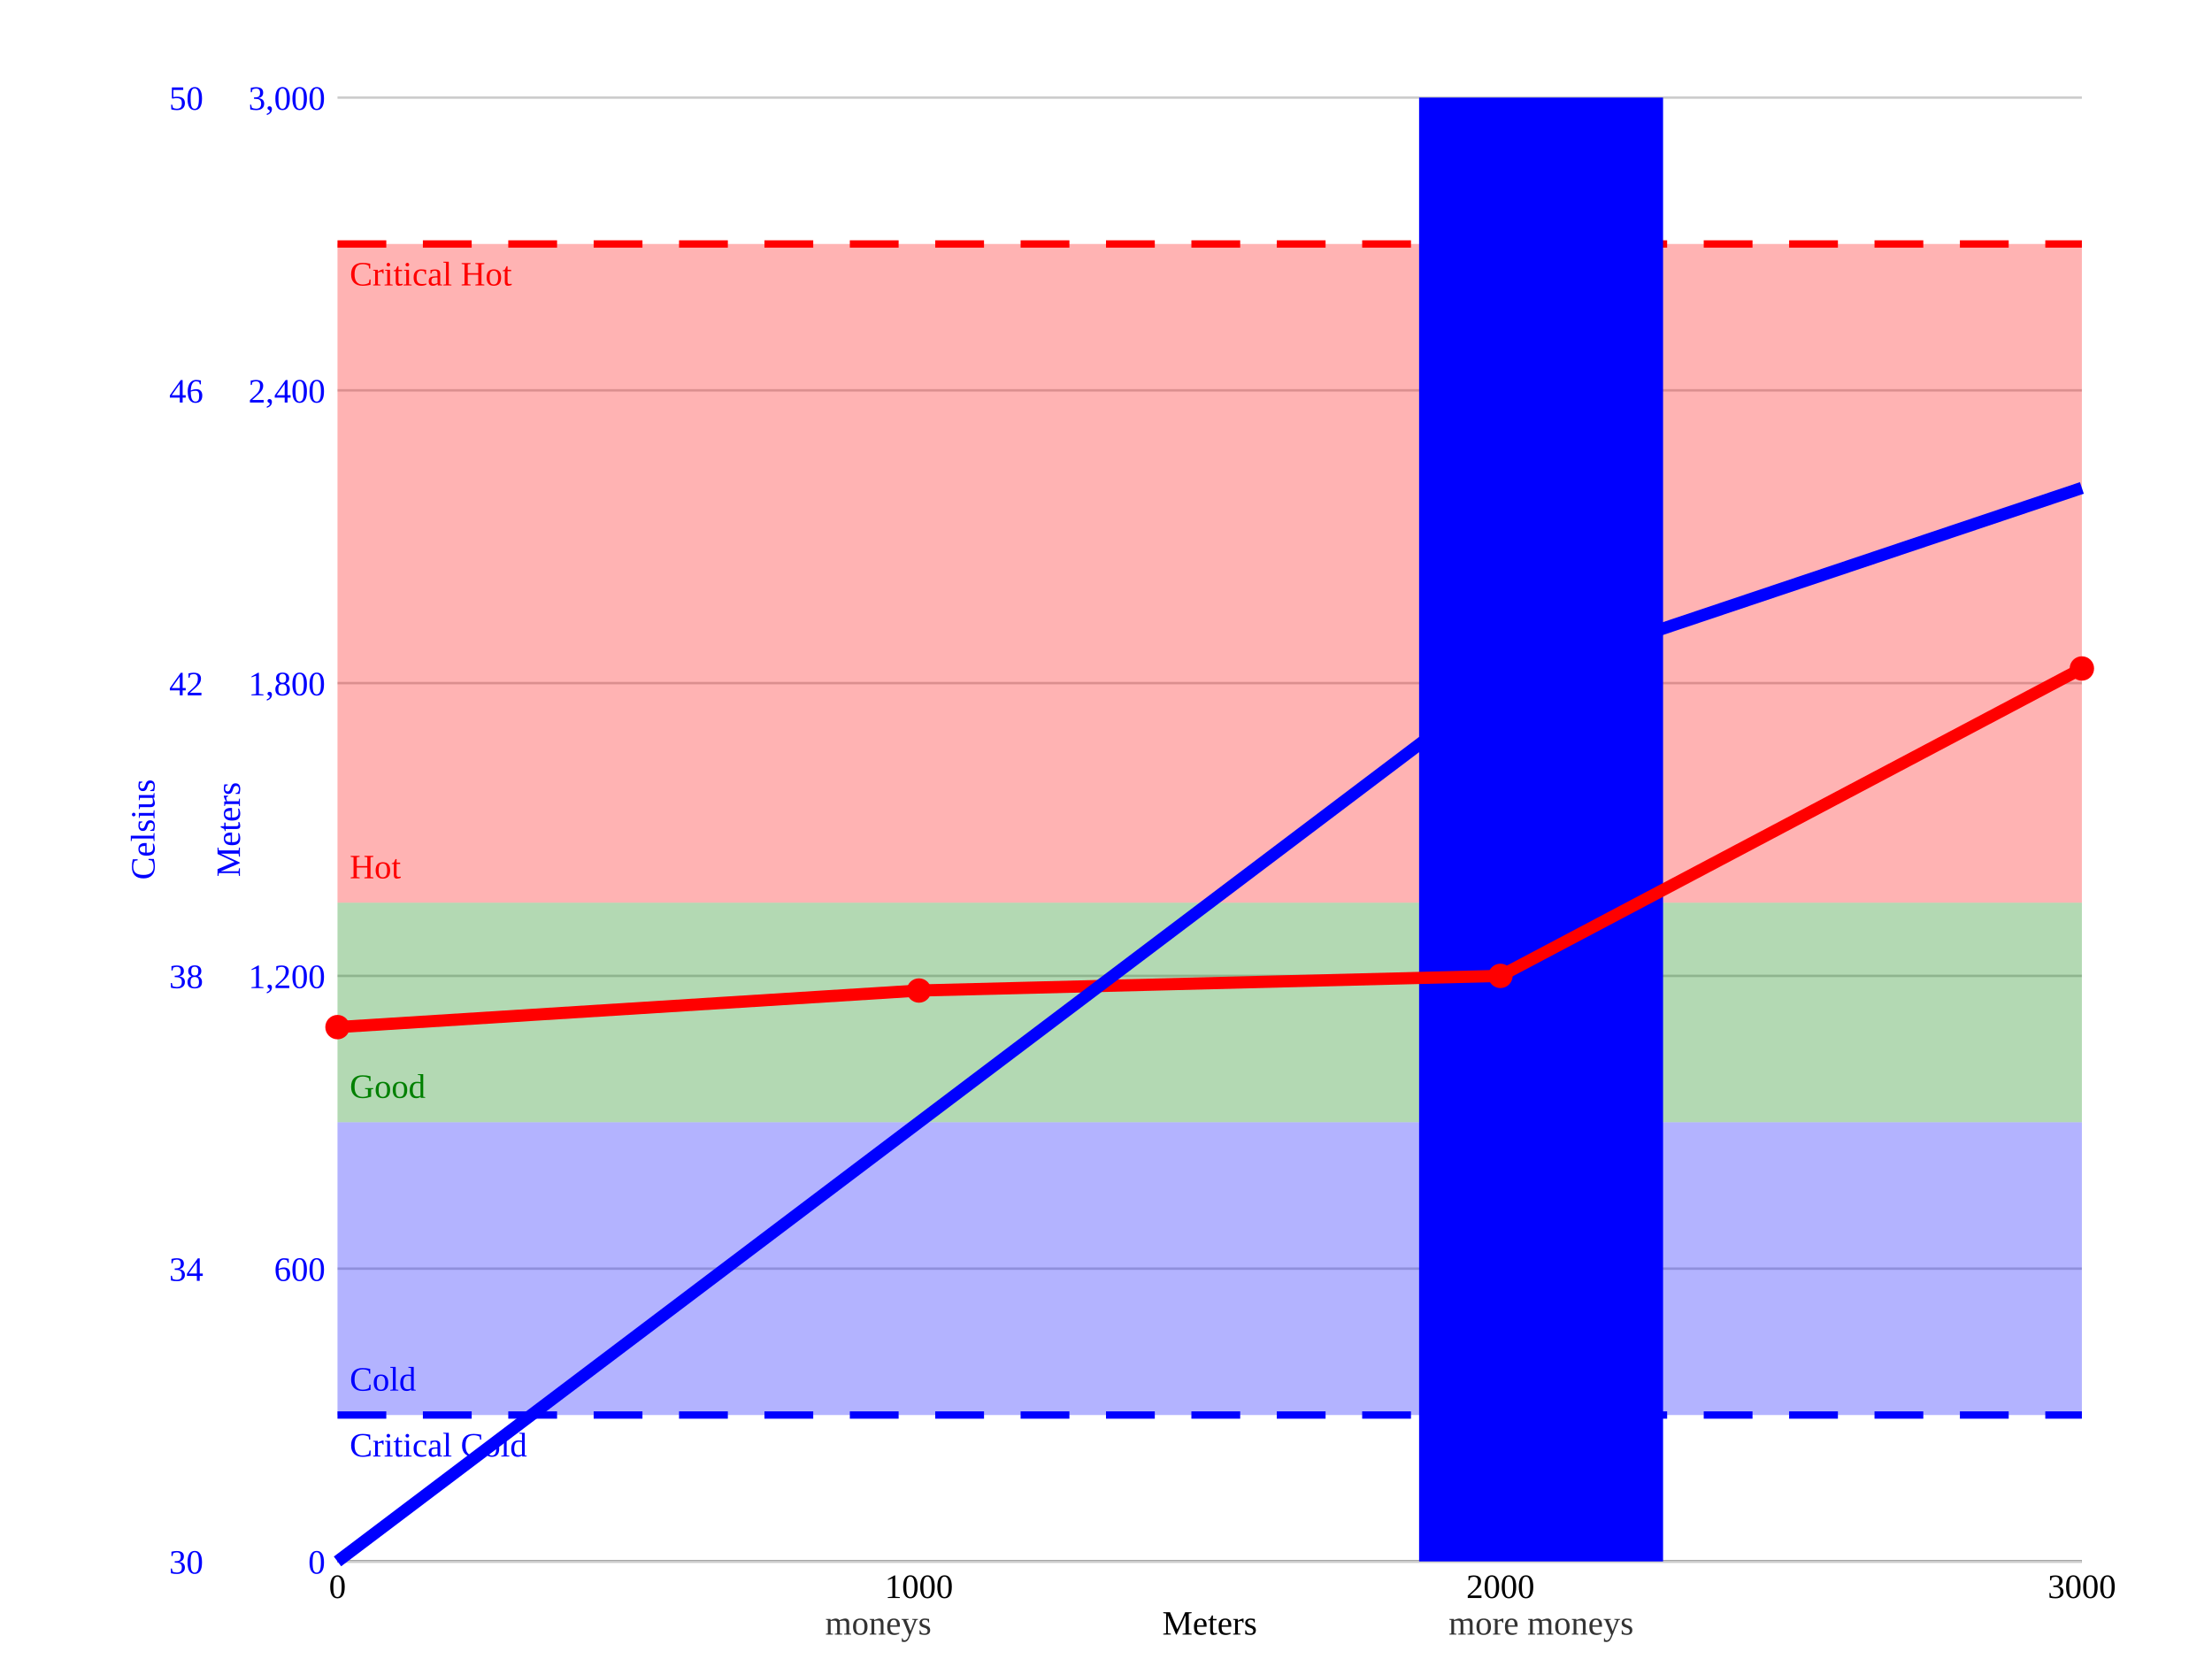
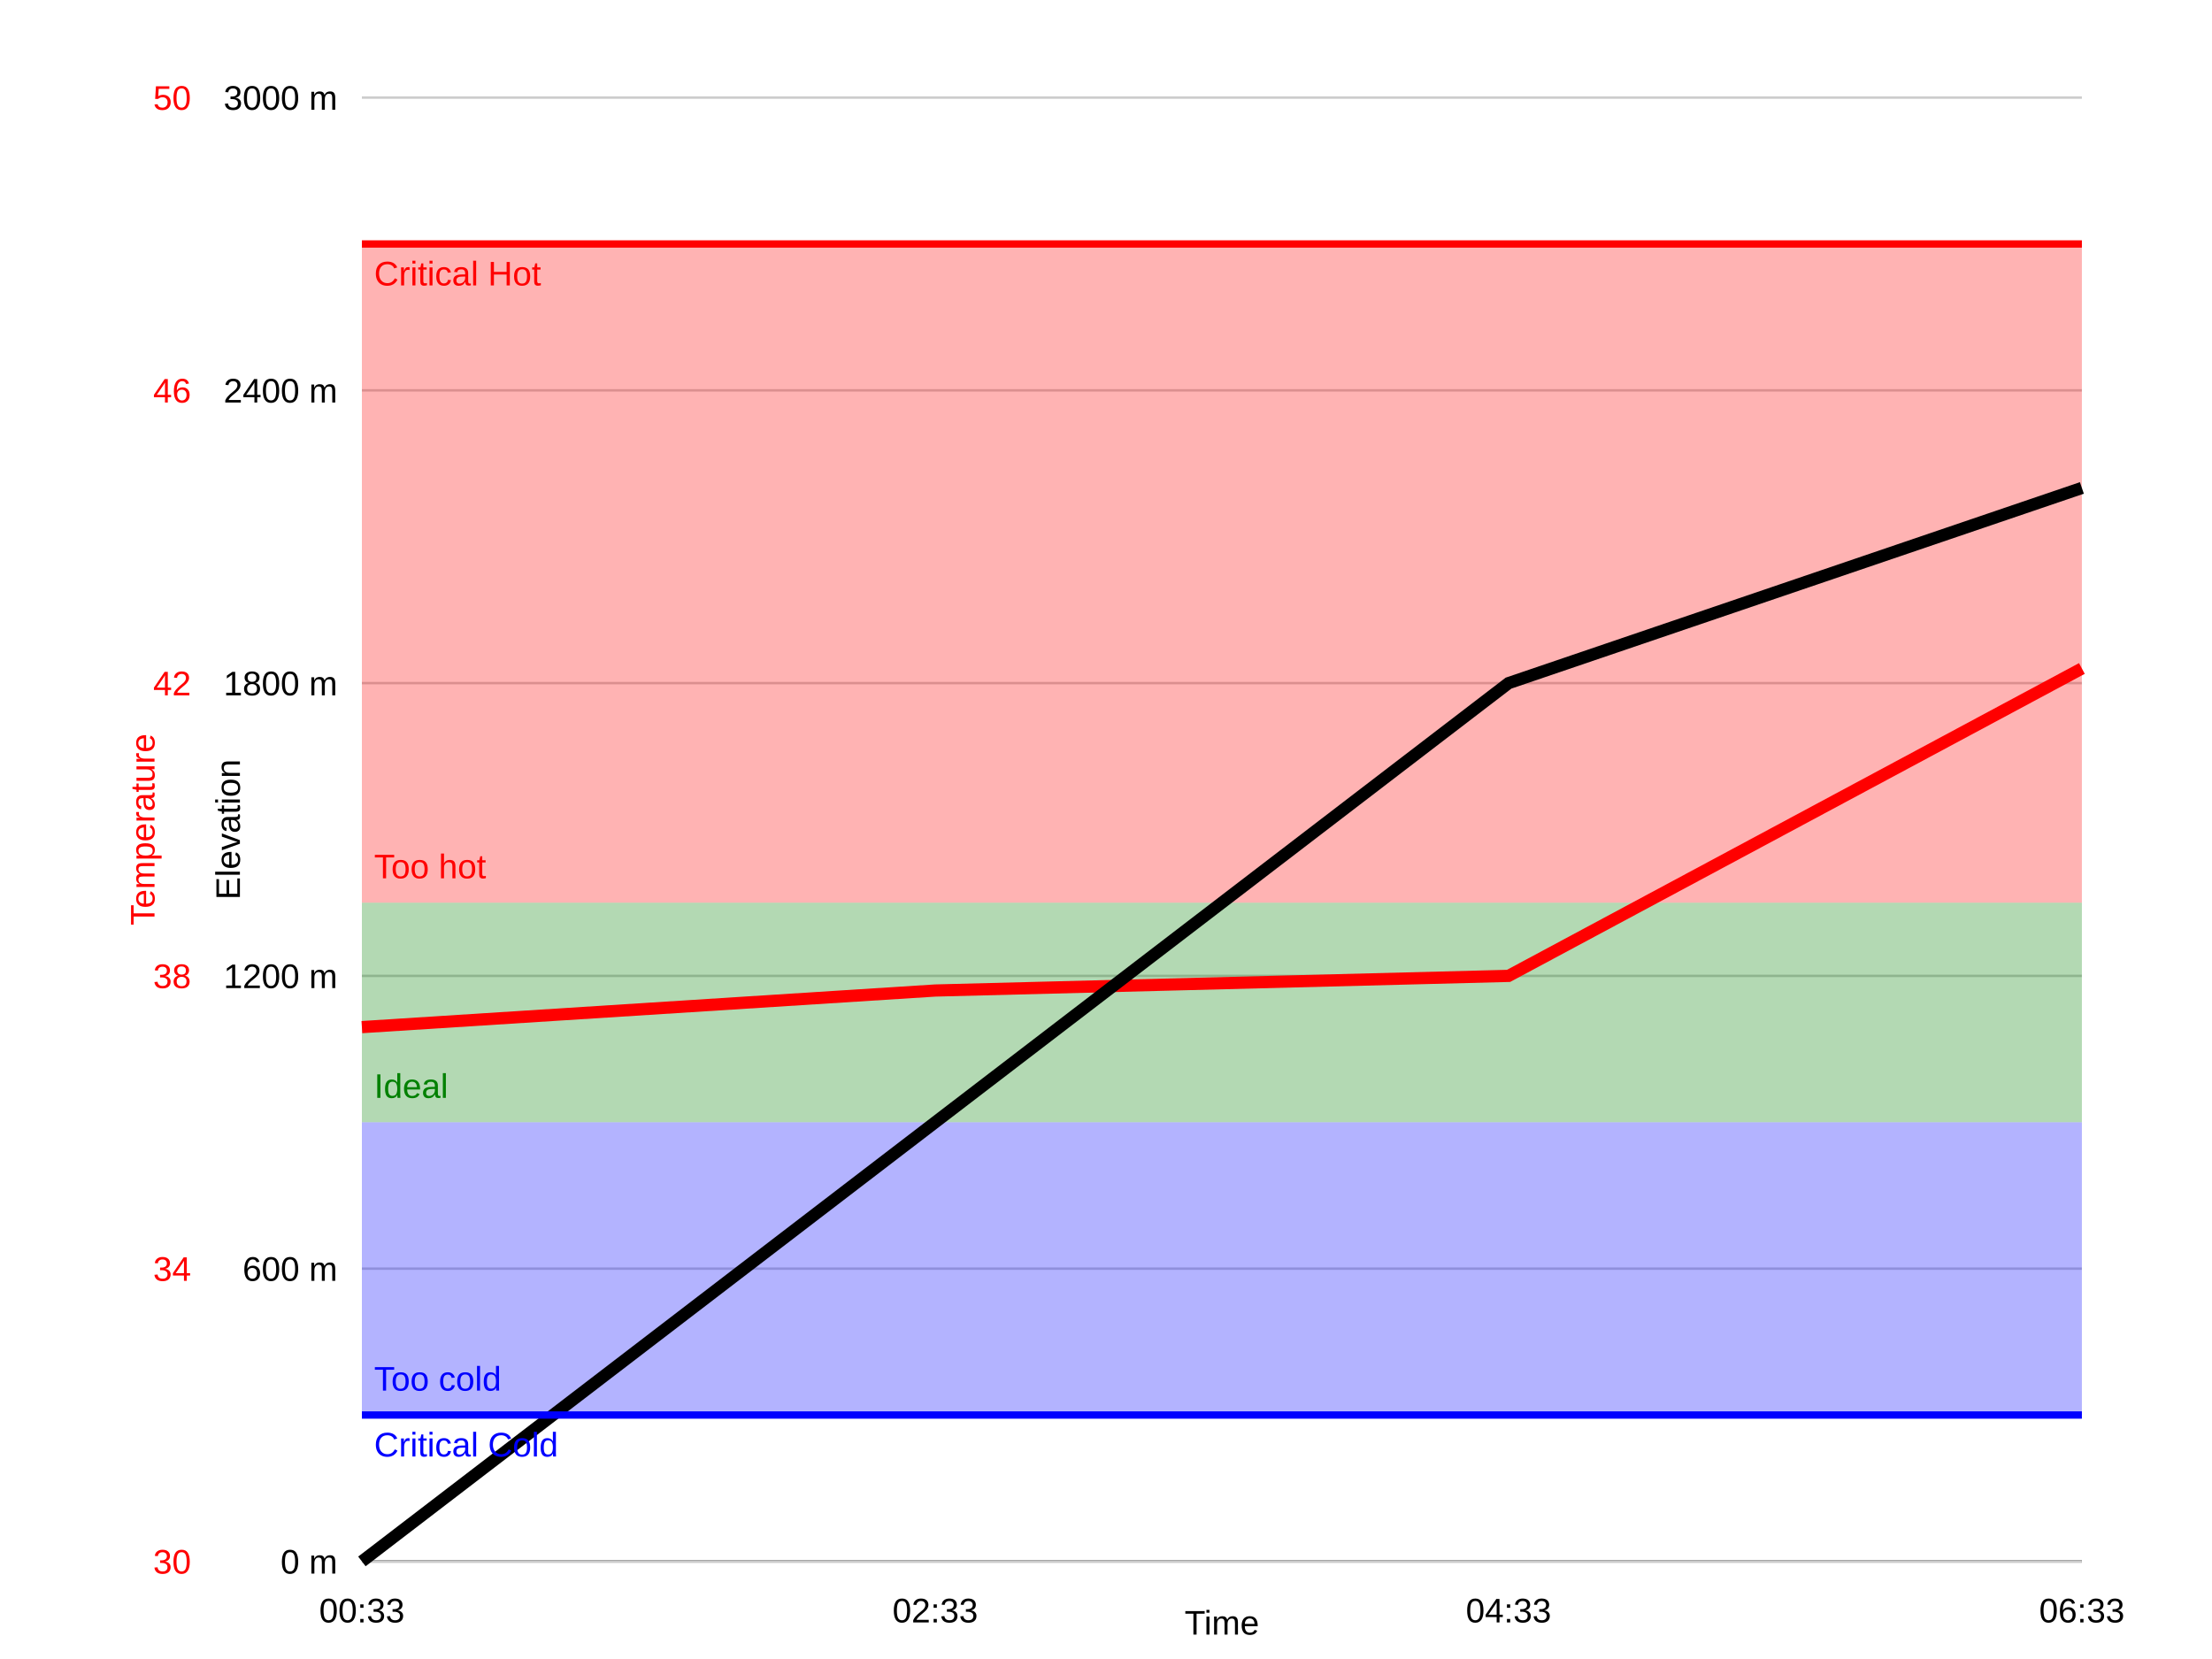
<svg xmlns="http://www.w3.org/2000/svg" width="800" height="600" viewBox="-20 -40 840 680">
-   <text x="30" y="605" font-size="14" fill="blue" text-anchor="end">30</text>
-   <text x="30" y="485" font-size="14" fill="blue" text-anchor="end">34</text>
-   <text x="30" y="365" font-size="14" fill="blue" text-anchor="end">38</text>
-   <text x="30" y="245" font-size="14" fill="blue" text-anchor="end">42</text>
-   <text x="30" y="125" font-size="14" fill="blue" text-anchor="end">46</text>
-   <text x="30" y="5" font-size="14" fill="blue" text-anchor="end">50</text>
-   <text text-anchor="middle" alignment-baseline="middle" transform="rotate(270, 10, 300)" x="10" y="300" font-size="14" fill="blue">Celsius</text>
-   <text x="80" y="605" font-size="14" fill="blue" text-anchor="end">0</text>
-   <text x="80" y="485" font-size="14" fill="blue" text-anchor="end">600</text>
-   <text x="80" y="365" font-size="14" fill="blue" text-anchor="end">1,200</text>
-   <text x="80" y="245" font-size="14" fill="blue" text-anchor="end">1,800</text>
-   <text x="80" y="125" font-size="14" fill="blue" text-anchor="end">2,400</text>
-   <text x="80" y="5" font-size="14" fill="blue" text-anchor="end">3,000</text>
-   <text text-anchor="middle" alignment-baseline="middle" transform="rotate(270, 45, 300)" x="45" y="300" font-size="14" fill="blue">Meters</text>
-   <line x1="85" y1="600" x2="800" y2="600" stroke="black" />
-   <text x="85" y="615" font-size="14" text-anchor="middle">0</text>'<text x="323.333" y="615" font-size="14" text-anchor="middle">1000</text>'<text x="561.667" y="615" font-size="14" text-anchor="middle">2000</text>'<text x="800" y="615" font-size="14" text-anchor="middle">3000</text>'    <text x="442.5" y="630" font-size="14" text-anchor="middle">Meters</text>'
-     <line x1="85" y1="600" x2="800" y2="600" stroke="#ccc" stroke-width="1" />
-   <line x1="85" y1="480" x2="800" y2="480" stroke="#ccc" stroke-width="1" />
-   <line x1="85" y1="360" x2="800" y2="360" stroke="#ccc" stroke-width="1" />
-   <line x1="85" y1="240" x2="800" y2="240" stroke="#ccc" stroke-width="1" />
-   <line x1="85" y1="120" x2="800" y2="120" stroke="#ccc" stroke-width="1" />
-   <line x1="85" y1="0" x2="800" y2="0" stroke="#ccc" stroke-width="1" />
-   <line x1="85" y1="60" stroke-dasharray="20,15" x2="800" y2="60" stroke="red" stroke-width="3" />
-   <text x="90" y="77" font-size="14" fill="red" text-anchor="start">Critical Hot</text>
-   <rect x="85" y="60" width="715" height="270" fill="red" fill-opacity="0.3" />
-   <text x="90" y="320" font-size="14" fill="red" text-anchor="start">Hot</text>
-   <rect x="85" y="330" width="715" height="90" fill="green" fill-opacity="0.3" />
-   <text x="90" y="410" font-size="14" fill="green" text-anchor="start">Good</text>
-   <rect x="85" y="420" width="715" height="120" fill="blue" fill-opacity="0.3" />
-   <text x="90" y="530" font-size="14" fill="blue" text-anchor="start">Cold</text>
-   <line x1="85" y1="540" stroke-dasharray="20,15" x2="800" y2="540" stroke="blue" stroke-width="3" />
-   <text x="90" y="557" font-size="14" fill="blue" text-anchor="start">Critical Cold</text>
-   <rect x="256.667" y="900" width="100" height="-300" fill="pink">
-         </rect>
-   <text x="306.667" y="630" font-size="14" fill="#333" text-anchor="middle">moneys</text>
-   <rect x="528.333" y="0" width="100" height="600" fill="blue">
-         </rect>
-   <text x="578.333" y="630" font-size="14" fill="#333" text-anchor="middle">more moneys</text>
-   <polygon points="85,381 323.333,366 561.667,360 800,234 800,600 85,600 85,219" fill="rgba(0, 0, 0, 0)" stroke="none" />
-   <polyline points="85,381 323.333,366 561.667,360 800,234" fill="none" stroke="#FF0000" stroke-width="5" />
-   <circle cx="85" cy="381" r="5" fill="#FF0000" />
-   <circle cx="323.333" cy="366" r="5" fill="#FF0000" />
-   <circle cx="561.667" cy="360" r="5" fill="#FF0000" />
-   <circle cx="800" cy="234" r="5" fill="#FF0000" />
-   <polygon points="85,600 323.333,420 561.667,240 800,160 800,600 85,600 85,0" fill="rgba(0, 0, 0, 0)" stroke="none" />
-   <polyline points="85,600 323.333,420 561.667,240 800,160" fill="none" stroke="#0000FF" stroke-width="5" />
-   <circle cx="85" cy="600" r="0" fill="#0000FF" />
-   <circle cx="323.333" cy="420" r="0" fill="#0000FF" />
-   <circle cx="561.667" cy="240" r="0" fill="#0000FF" />
-   <circle cx="800" cy="160" r="0" fill="#0000FF" />
+   <text x="25" y="605" font-family="arial" font-size="14" fill="red" text-anchor="end">30</text>
+   <text x="25" y="485" font-family="arial" font-size="14" fill="red" text-anchor="end">34</text>
+   <text x="25" y="365" font-family="arial" font-size="14" fill="red" text-anchor="end">38</text>
+   <text x="25" y="245" font-family="arial" font-size="14" fill="red" text-anchor="end">42</text>
+   <text x="25" y="125" font-family="arial" font-size="14" fill="red" text-anchor="end">46</text>
+   <text x="25" y="5" font-family="arial" font-size="14" fill="red" text-anchor="end">50</text>
+   <text text-anchor="middle" font-family="arial" alignment-baseline="middle" transform="rotate(270, 10, 300)" x="10" y="300" font-size="14" fill="red">Temperature</text>
+   <text x="85" y="605" font-family="arial" font-size="14" fill="black" text-anchor="end">0 m</text>
+   <text x="85" y="485" font-family="arial" font-size="14" fill="black" text-anchor="end">600 m</text>
+   <text x="85" y="365" font-family="arial" font-size="14" fill="black" text-anchor="end">1200 m</text>
+   <text x="85" y="245" font-family="arial" font-size="14" fill="black" text-anchor="end">1800 m</text>
+   <text x="85" y="125" font-family="arial" font-size="14" fill="black" text-anchor="end">2400 m</text>
+   <text x="85" y="5" font-family="arial" font-size="14" fill="black" text-anchor="end">3000 m</text>
+   <text text-anchor="middle" font-family="arial" alignment-baseline="middle" transform="rotate(270, 45, 300)" x="45" y="300" font-size="14" fill="black">Elevation</text>
+   <line x1="95" y1="600" x2="800" y2="600" stroke="black" />
+   <text x="95" y="625" font-family="arial" font-size="14" text-anchor="middle">00:33</text>'<text x="330" y="625" font-family="arial" font-size="14" text-anchor="middle">02:33</text>'<text x="565" y="625" font-family="arial" font-size="14" text-anchor="middle">04:33</text>'<text x="800" y="625" font-family="arial" font-size="14" text-anchor="middle">06:33</text>'    <text x="447.5" y="630" font-family="arial" font-size="14" text-anchor="middle">Time</text>'
+     <line x1="95" y1="600" x2="800" y2="600" stroke="#ccc" stroke-width="1" />
+   <line x1="95" y1="480" x2="800" y2="480" stroke="#ccc" stroke-width="1" />
+   <line x1="95" y1="360" x2="800" y2="360" stroke="#ccc" stroke-width="1" />
+   <line x1="95" y1="240" x2="800" y2="240" stroke="#ccc" stroke-width="1" />
+   <line x1="95" y1="120" x2="800" y2="120" stroke="#ccc" stroke-width="1" />
+   <line x1="95" y1="0" x2="800" y2="0" stroke="#ccc" stroke-width="1" />
+   <rect x="95" y="60" width="705" height="270" fill="red" fill-opacity="0.3" />
+   <text x="100" y="320" font-family="arial" font-size="14" fill="red" text-anchor="start">Too hot</text>
+   <rect x="95" y="330" width="705" height="90" fill="green" fill-opacity="0.3" />
+   <text x="100" y="410" font-family="arial" font-size="14" fill="green" text-anchor="start">Ideal</text>
+   <rect x="95" y="420" width="705" height="120" fill="blue" fill-opacity="0.3" />
+   <text x="100" y="530" font-family="arial" font-size="14" fill="blue" text-anchor="start">Too cold</text>
+   <polygon points="95,381 330,366 565,360 800,234 800,600 95,600 95,219" fill="rgba(0, 0, 0, 0)" stroke="none" />
+   <polyline points="95,381 330,366 565,360 800,234" fill="none" stroke="#FF0000" stroke-width="5" />
+   <circle cx="95" cy="381" r="0" fill="#000" />
+   <circle cx="330" cy="366" r="0" fill="#000" />
+   <circle cx="565" cy="360" r="0" fill="#000" />
+   <circle cx="800" cy="234" r="0" fill="#000" />
+   <polygon points="95,600 330,420 565,240 800,160 800,600 95,600 95,0" fill="rgba(0, 0, 0, 0)" stroke="none" />
+   <polyline points="95,600 330,420 565,240 800,160" fill="none" stroke="black" stroke-width="5" />
+   <circle cx="95" cy="600" r="0" fill="#000" />
+   <circle cx="330" cy="420" r="0" fill="#000" />
+   <circle cx="565" cy="240" r="0" fill="#000" />
+   <circle cx="800" cy="160" r="0" fill="#000" />
+   <line x1="95" y1="60" stroke-dasharray="" x2="800" y2="60" stroke="red" stroke-width="3" />
+   <text x="100" y="77" font-family="arial" font-size="14" fill="red" text-anchor="start">Critical Hot</text>
+   <line x1="95" y1="540" stroke-dasharray="" x2="800" y2="540" stroke="blue" stroke-width="3" />
+   <text x="100" y="557" font-family="arial" font-size="14" fill="blue" text-anchor="start">Critical Cold</text>
</svg>
